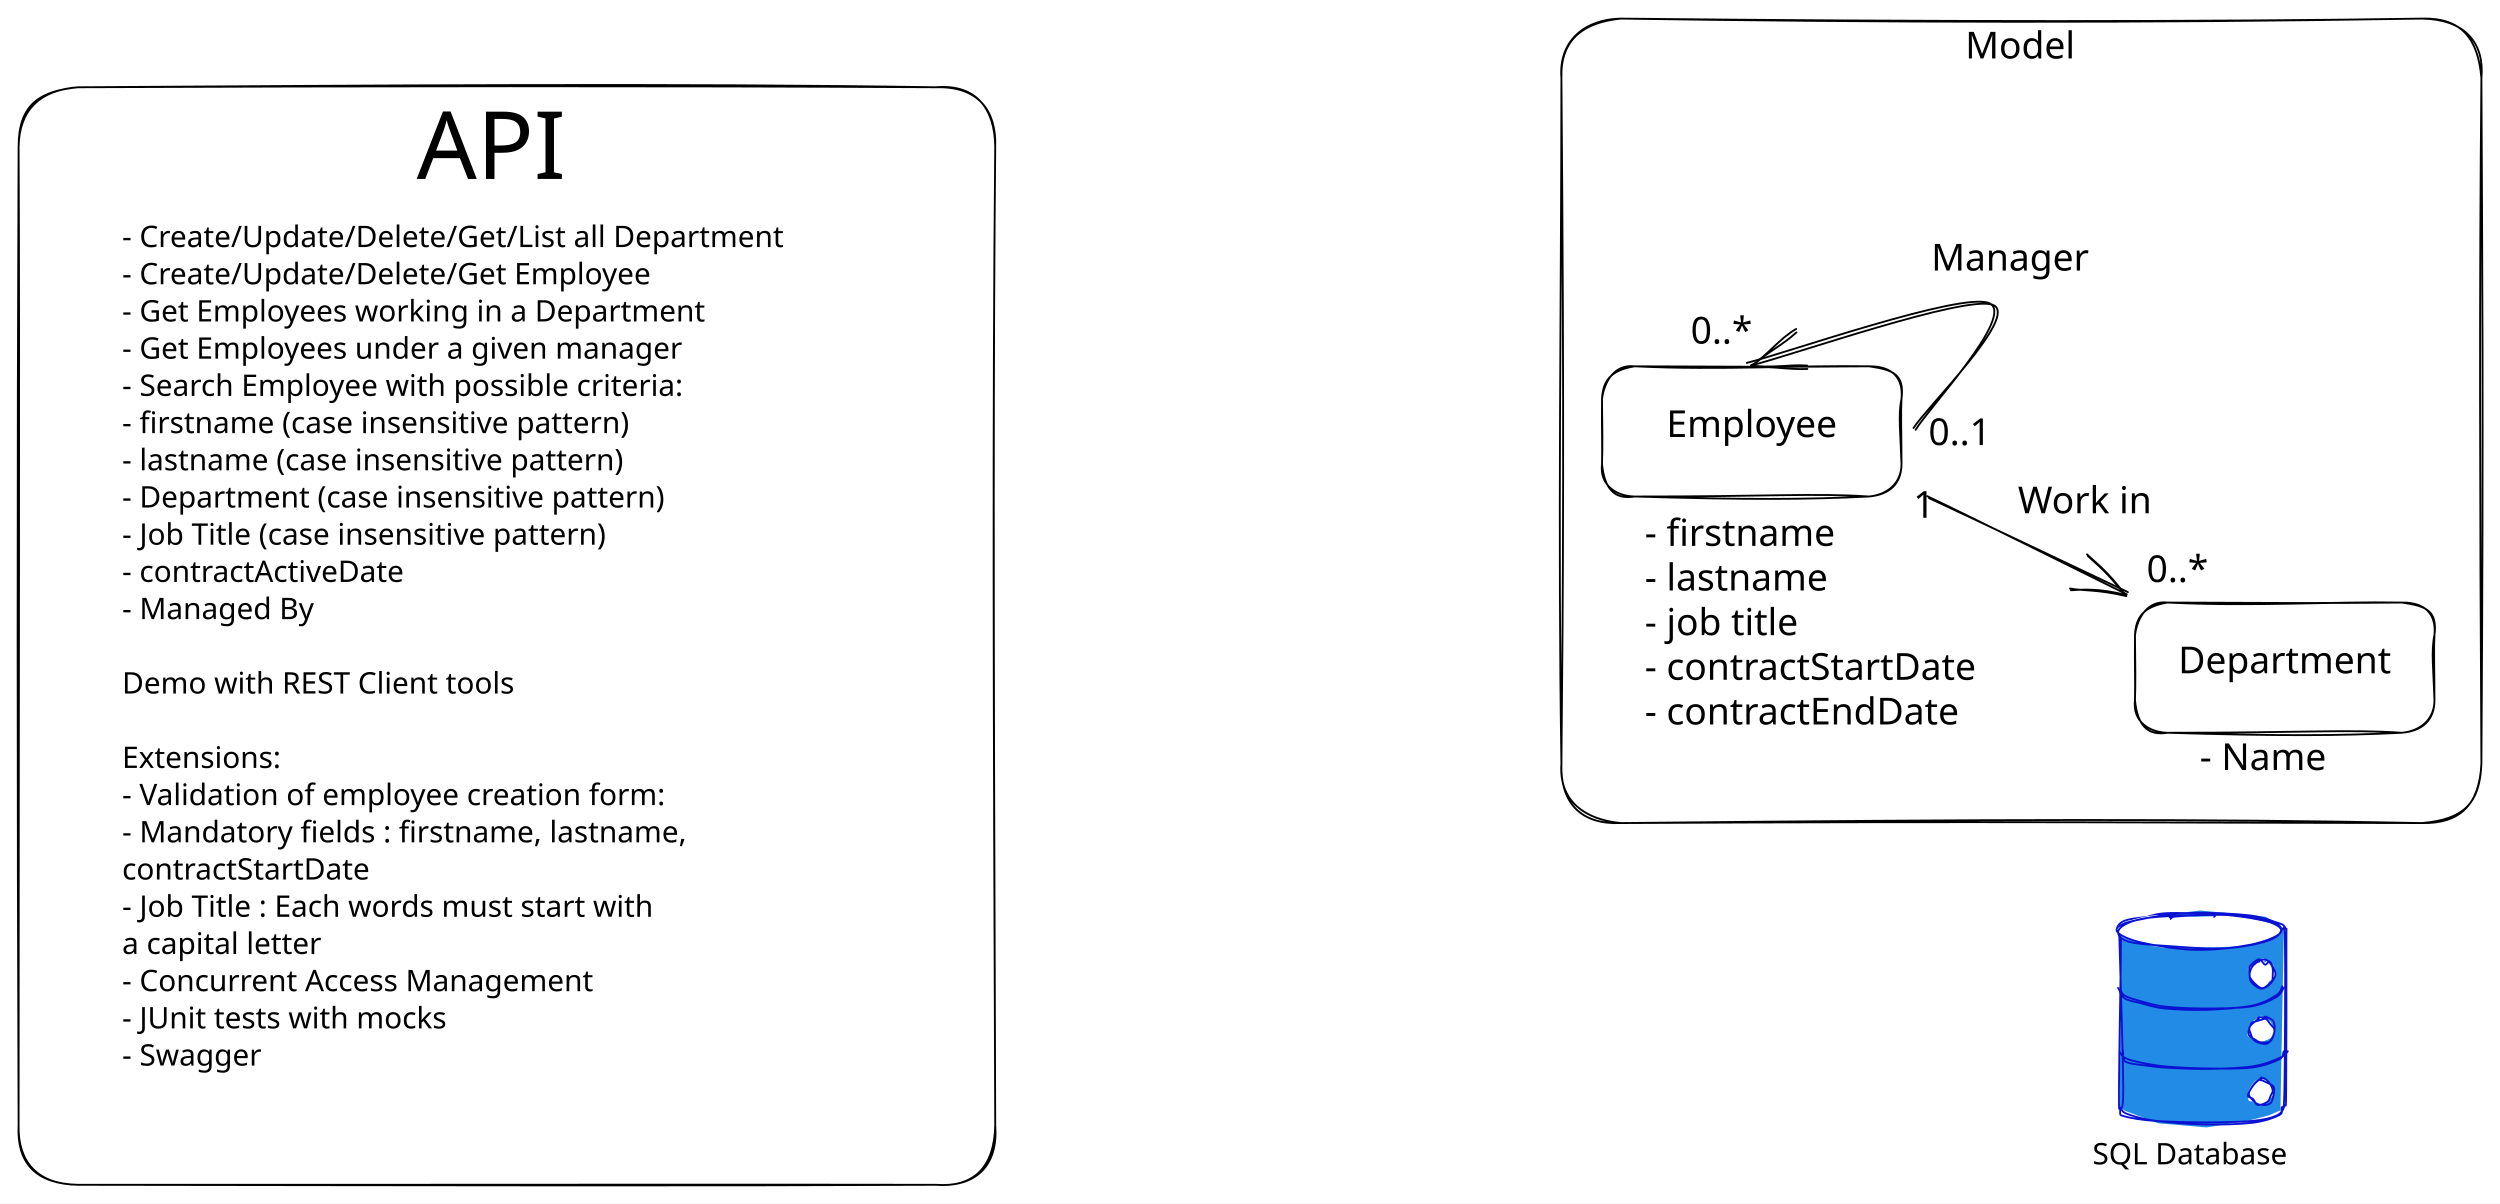
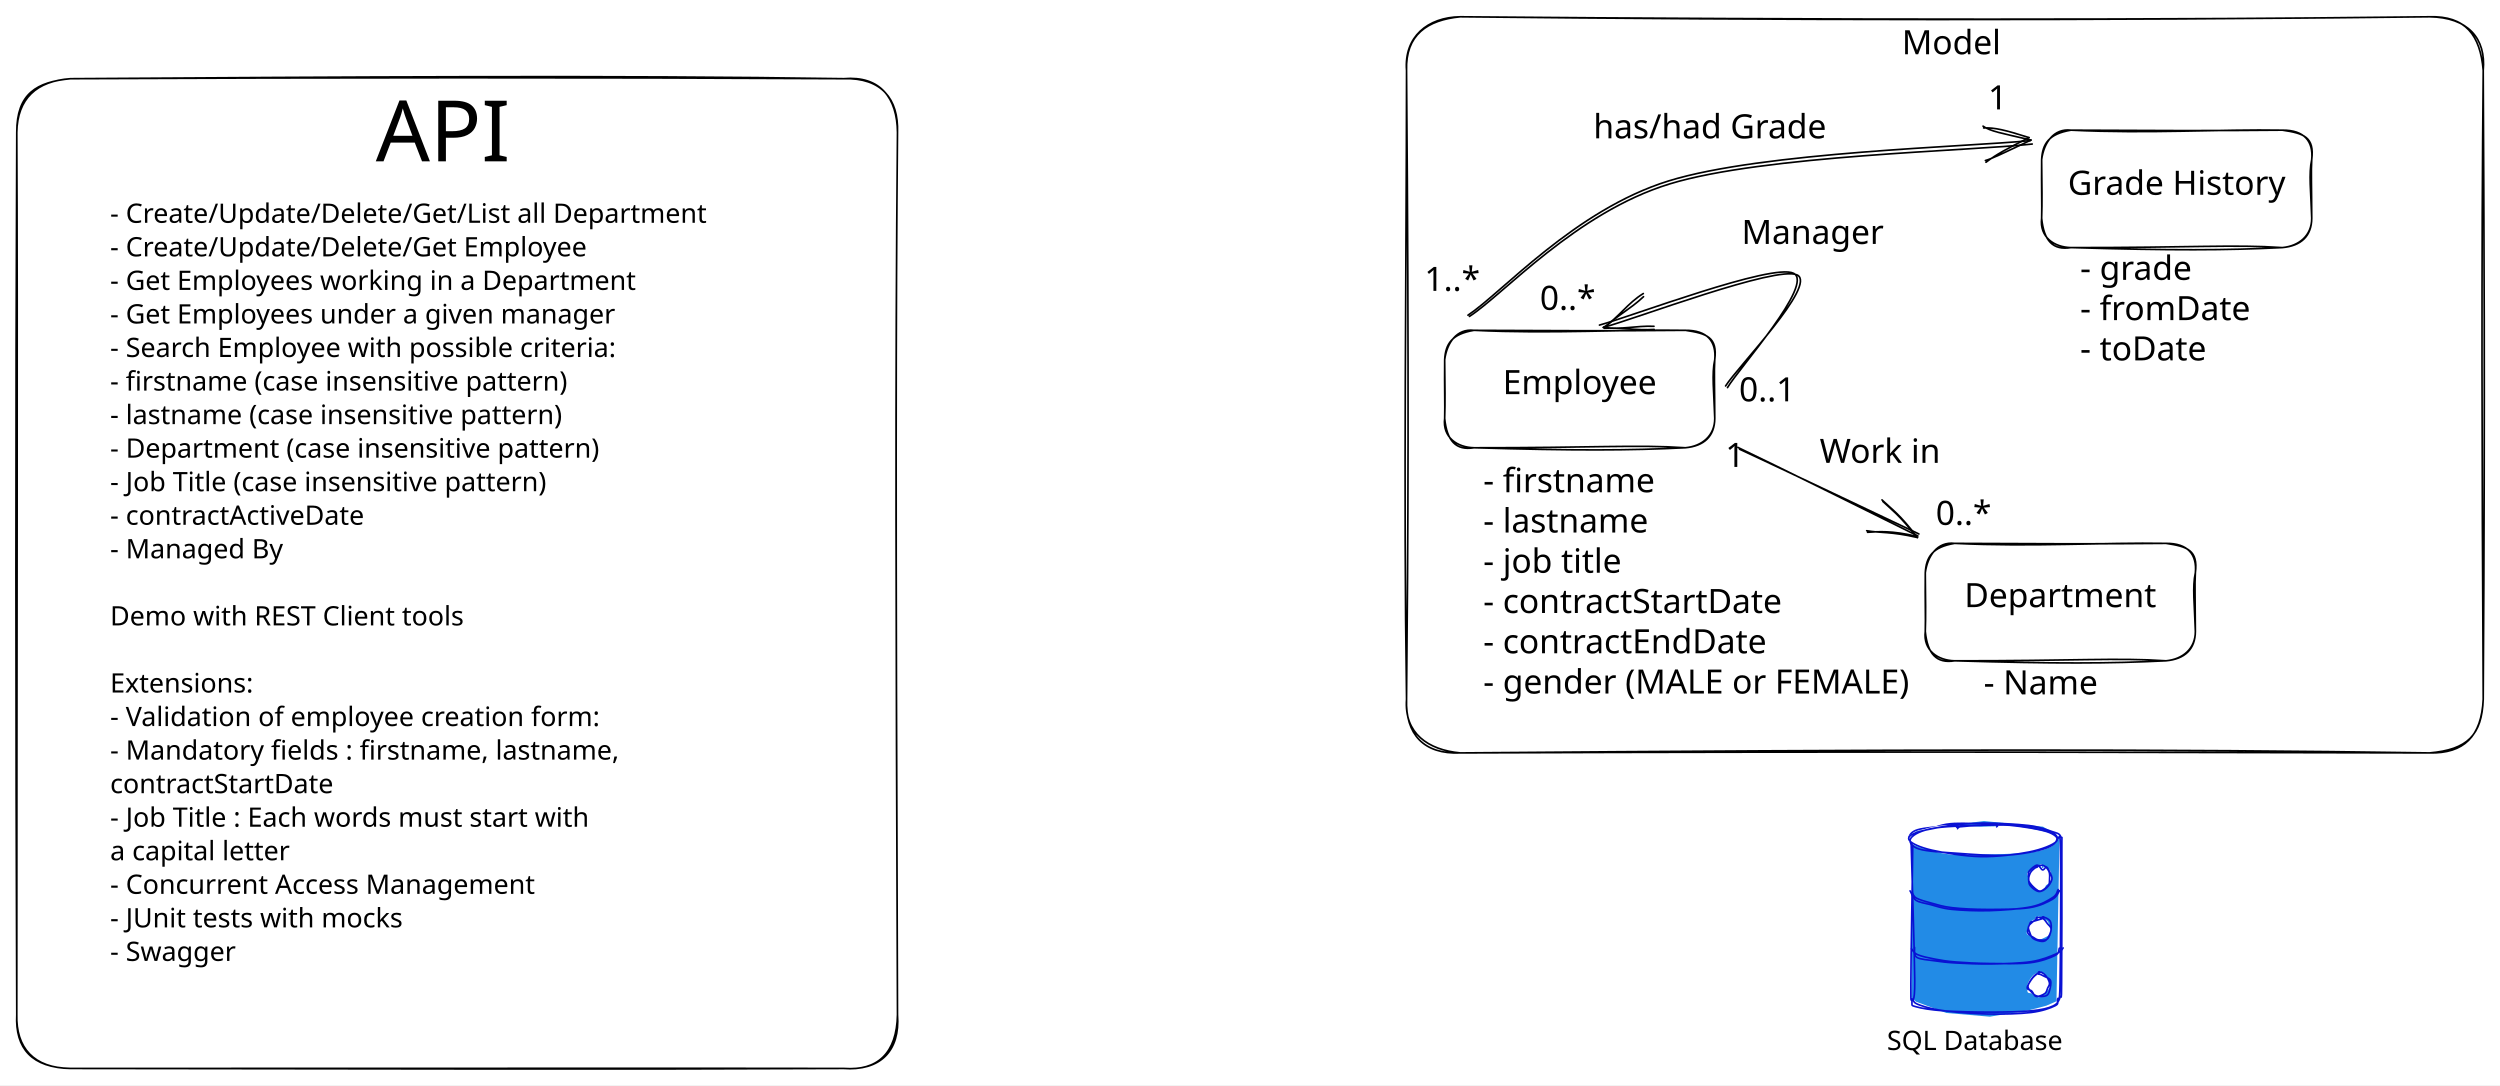
- <svg xmlns="http://www.w3.org/2000/svg" version="1.1" viewBox="0 0 1343.909 646.909" width="1343.909" height="646.909">
+ <svg xmlns="http://www.w3.org/2000/svg" version="1.1" viewBox="0 0 1490.273 646.909" width="1490.273" height="646.909">
  <defs>
    <style class="style-fonts">
      @font-face {
        font-family: "Virgil";
        src: url("https://excalidraw.com/Virgil.woff2");
      }
      @font-face {
        font-family: "Cascadia";
        src: url("https://excalidraw.com/Cascadia.woff2");
      }
    </style>
  </defs>
-   <rect x="0" y="0" width="1343.909" height="646.909" fill="#ffffff" />
+   <rect x="0" y="0" width="1490.273" height="646.909" fill="#ffffff" />
  <g stroke-linecap="round" transform="translate(861.1818 196.9091) rotate(0 80.5 35)">
    <path d="M17.5 0 M17.5 0 C64.1 2.29, 106.77 -0.68, 143.5 0 M17.5 0 C61.63 0.22, 104.13 0.42, 143.5 0 M143.5 0 C156.27 1.91, 162.72 4.02, 161 17.5 M143.5 0 C156.57 -0.13, 162.01 6.67, 161 17.5 M161 17.5 C159.12 25.79, 160.5 36.77, 161 52.5 M161 17.5 C160.55 24.48, 160.96 33.2, 161 52.5 M161 52.5 C160.96 63.1, 154.7 69.01, 143.5 70 M161 52.5 C161.02 62.65, 153.61 69.06, 143.5 70 M143.5 70 C114.85 68.05, 88.45 70.07, 17.5 70 M143.5 70 C110.23 71.64, 77.89 71.79, 17.5 70 M17.5 70 C6.65 71.81, 1.33 65.89, 0 52.5 M17.5 70 C7.58 69.81, -1.41 63.8, 0 52.5 M0 52.5 C0.24 43.98, -0.18 34.84, 0 17.5 M0 52.5 C0.35 43.34, 0.18 33.51, 0 17.5 M0 17.5 C1.33 7.61, 7.1 -1.22, 17.5 0 M0 17.5 C0.51 8.08, 4.23 2.21, 17.5 0" stroke="#000000" stroke-width="1" fill="none" />
  </g>
  <g transform="translate(899.8819 219.4091) rotate(0 41.79996 12)">
    <text x="41.8" y="0" font-family="Virgil, Segoe UI Emoji" font-size="20px" fill="#000000" text-anchor="middle" style="white-space: pre;" direction="ltr" dominant-baseline="text-before-edge">Employee</text>
  </g>
  <g stroke-linecap="round" transform="translate(1147.682 323.9091) rotate(0 80.5 35)">
    <path d="M17.5 0 M17.5 0 C64.1 2.29, 106.77 -0.68, 143.5 0 M17.5 0 C61.63 0.22, 104.13 0.42, 143.5 0 M143.5 0 C156.27 1.91, 162.72 4.02, 161 17.5 M143.5 0 C156.57 -0.13, 162.01 6.67, 161 17.5 M161 17.5 C159.12 25.79, 160.5 36.77, 161 52.5 M161 17.5 C160.55 24.48, 160.96 33.2, 161 52.5 M161 52.5 C160.96 63.1, 154.7 69.01, 143.5 70 M161 52.5 C161.02 62.65, 153.61 69.06, 143.5 70 M143.5 70 C114.85 68.05, 88.45 70.07, 17.5 70 M143.5 70 C110.23 71.64, 77.89 71.79, 17.5 70 M17.5 70 C6.65 71.81, 1.33 65.89, 0 52.5 M17.5 70 C7.58 69.81, -1.41 63.8, 0 52.5 M0 52.5 C0.24 43.98, -0.18 34.84, 0 17.5 M0 52.5 C0.35 43.34, 0.18 33.51, 0 17.5 M0 17.5 C1.33 7.61, 7.1 -1.22, 17.5 0 M0 17.5 C0.51 8.08, 4.23 2.21, 17.5 0" stroke="#000000" stroke-width="1" fill="none" />
  </g>
  <g transform="translate(1171.242 346.4091) rotate(0 56.93995 12)">
    <text x="56.94" y="0" font-family="Virgil, Segoe UI Emoji" font-size="20px" fill="#000000" text-anchor="middle" style="white-space: pre;" direction="ltr" dominant-baseline="text-before-edge">Department</text>
  </g>
  <g stroke-linecap="round">
-     <g transform="translate(1029.182 230.9091) rotate(0 -22.71528 -34.29746)">
-       <path d="M0.6 0.14 C7.23 -11.17, 55.09 -62.02, 39.96 -68.01 C24.83 -74, -68.79 -41.18, -90.19 -35.82 M-0.54 -0.83 C6.44 -12.01, 56.69 -61.4, 42.13 -67 C27.56 -72.6, -66.25 -39.79, -87.92 -34.41" stroke="#000000" stroke-width="1" fill="none" />
+     <g transform="translate(1029.182 230.9091) rotate(0 -15.81847 -34.33182)">
+       <path d="M0.6 0.14 C7.23 -11.17, 52.68 -61.8, 39.96 -68.01 C27.24 -74.22, -56.74 -42.25, -75.73 -37.12 M-0.54 -0.83 C6.44 -12.01, 54.28 -61.19, 42.13 -67 C29.97 -72.82, -54.2 -40.87, -73.46 -35.71" stroke="#000000" stroke-width="1" fill="none" />
    </g>
-     <g transform="translate(1029.182 230.9091) rotate(0 -22.71528 -34.29746)">
-       <path d="M-63.63 -54.08 C-73.12 -48.58, -78.69 -40.07, -87.76 -34.46 M-63.5 -52.2 C-71.37 -44.99, -81.31 -40.29, -87.21 -33.94" stroke="#000000" stroke-width="1" fill="none" />
+     <g transform="translate(1029.182 230.9091) rotate(0 -15.81847 -34.33182)">
+       <path d="M-49.59 -55.92 C-58.95 -50.25, -64.39 -41.57, -73.3 -35.76 M-49.46 -54.05 C-57.18 -46.64, -66.98 -41.76, -72.75 -35.23" stroke="#000000" stroke-width="1" fill="none" />
    </g>
-     <g transform="translate(1029.182 230.9091) rotate(0 -22.71528 -34.29746)">
-       <path d="M-57.73 -34.42 C-69.05 -35.06, -76.48 -32.72, -87.76 -34.46 M-57.6 -32.55 C-67.54 -32.09, -79.53 -34.22, -87.21 -33.94" stroke="#000000" stroke-width="1" fill="none" />
+     <g transform="translate(1029.182 230.9091) rotate(0 -15.81847 -34.33182)">
+       <path d="M-43.24 -36.4 C-54.57 -36.83, -62 -34.27, -73.3 -35.76 M-43.11 -34.53 C-53.06 -33.84, -65.06 -35.72, -72.75 -35.23" stroke="#000000" stroke-width="1" fill="none" />
    </g>
  </g>
  <mask />
  <g transform="translate(1038.182 129.9091) rotate(0 40.44997 12)">
    <text x="0" y="0" font-family="Virgil, Segoe UI Emoji" font-size="20px" fill="#000000" text-anchor="start" style="white-space: pre;" direction="ltr" dominant-baseline="text-before-edge">Manager</text>
  </g>
  <g stroke-linecap="round">
    <g transform="translate(1036.182 267.9091) rotate(0 53.71761 25.18692)">
      <path d="M0.79 -0.12 C18.84 8.22, 89.98 41.93, 107.69 50.39 M-0.25 -1.23 C17.75 7.23, 89.34 42.77, 107.1 51.6" stroke="#000000" stroke-width="1" fill="none" />
    </g>
    <g transform="translate(1036.182 267.9091) rotate(0 53.71761 25.18692)">
      <path d="M77.09 49.4 C83.73 48.95, 91.62 48.35, 105.85 51.7 M76.57 48.46 C84.2 49.84, 91.21 48.88, 106.82 52.52" stroke="#000000" stroke-width="1" fill="none" />
    </g>
    <g transform="translate(1036.182 267.9091) rotate(0 53.71761 25.18692)">
      <path d="M86.21 31.02 C90.63 35.23, 96.24 39.22, 105.85 51.7 M85.69 30.08 C91.34 35.52, 96.35 38.59, 106.82 52.52" stroke="#000000" stroke-width="1" fill="none" />
    </g>
  </g>
  <mask />
  <g transform="translate(1084.732 260.4091) rotate(0 39.02998 12)">
    <text x="0" y="0" font-family="Virgil, Segoe UI Emoji" font-size="20px" fill="#000000" text-anchor="start" style="white-space: pre;" direction="ltr" dominant-baseline="text-before-edge">Work in </text>
  </g>
-   <g transform="translate(884.1818 277.9091) rotate(0 105.5699 60)">
+   <g transform="translate(884.1818 277.9091) rotate(0 138.4699 84)">
    <text x="0" y="0" font-family="Virgil, Segoe UI Emoji" font-size="20px" fill="#000000" text-anchor="start" style="white-space: pre;" direction="ltr" dominant-baseline="text-before-edge">- firstname</text>
    <text x="0" y="24" font-family="Virgil, Segoe UI Emoji" font-size="20px" fill="#000000" text-anchor="start" style="white-space: pre;" direction="ltr" dominant-baseline="text-before-edge">- lastname</text>
    <text x="0" y="48" font-family="Virgil, Segoe UI Emoji" font-size="20px" fill="#000000" text-anchor="start" style="white-space: pre;" direction="ltr" dominant-baseline="text-before-edge">- job title</text>
    <text x="0" y="72" font-family="Virgil, Segoe UI Emoji" font-size="20px" fill="#000000" text-anchor="start" style="white-space: pre;" direction="ltr" dominant-baseline="text-before-edge">- contractStartDate</text>
    <text x="0" y="96" font-family="Virgil, Segoe UI Emoji" font-size="20px" fill="#000000" text-anchor="start" style="white-space: pre;" direction="ltr" dominant-baseline="text-before-edge">- contractEndDate</text>
+     <text x="0" y="120" font-family="Virgil, Segoe UI Emoji" font-size="20px" fill="#000000" text-anchor="start" style="white-space: pre;" direction="ltr" dominant-baseline="text-before-edge">- gender (MALE or FEMALE)</text>
+     <text x="0" y="144" font-family="Virgil, Segoe UI Emoji" font-size="20px" fill="#000000" text-anchor="start" style="white-space: pre;" direction="ltr" dominant-baseline="text-before-edge" />
  </g>
  <g transform="translate(1182.502 398.4091) rotate(0 34.01997 12)">
    <text x="0" y="0" font-family="Virgil, Segoe UI Emoji" font-size="20px" fill="#000000" text-anchor="start" style="white-space: pre;" direction="ltr" dominant-baseline="text-before-edge">- Name</text>
  </g>
-   <g stroke-linecap="round" transform="translate(839.3636 10) rotate(0 247.2727 216.2273)">
-     <path d="M32 0 M32 0 C170.88 2.1, 311.31 2.49, 462.55 0 M32 0 C192.64 1.75, 352.7 1.76, 462.55 0 M462.55 0 C483.98 -0.64, 492.78 10.9, 494.55 32 M462.55 0 C485.48 0.33, 496.35 12.91, 494.55 32 M494.55 32 C493.45 144.18, 493.74 256.25, 494.55 400.45 M494.55 32 C494.92 120.35, 495.8 209.21, 494.55 400.45 M494.55 400.45 C493.51 422.73, 482.97 432.9, 462.55 432.45 M494.55 400.45 C493.79 421.86, 485.11 430.51, 462.55 432.45 M462.55 432.45 C344.96 432.36, 226.03 431.4, 32 432.45 M462.55 432.45 C346.48 430.11, 230.6 430.39, 32 432.45 M32 432.45 C10.28 433.42, -0.74 421.35, 0 400.45 M32 432.45 C12.94 430.69, -1.51 420.81, 0 400.45 M0 400.45 C-1.92 277.03, -0.08 153.2, 0 32 M0 400.45 C0.93 306.42, 1.51 212.77, 0 32 M0 32 C-1.61 11.96, 12.59 0.28, 32 0 M0 32 C-0.66 10.69, 12.45 1.95, 32 0" stroke="#000000" stroke-width="1" fill="none" />
+   <g stroke-linecap="round" transform="translate(838.4545 10) rotate(0 320.9091 219.4091)">
+     <path d="M32 0 M32 0 C218.81 2.05, 406.83 2.35, 609.82 0 M32 0 C247.37 1.89, 462.3 1.9, 609.82 0 M609.82 0 C631.25 -0.64, 640.05 10.9, 641.82 32 M609.82 0 C632.75 0.33, 643.62 12.91, 641.82 32 M641.82 32 C640.71 146.11, 641 260.12, 641.82 406.82 M641.82 32 C642.2 121.88, 643.06 212.26, 641.82 406.82 M641.82 406.82 C640.78 429.09, 630.25 439.27, 609.82 438.82 M641.82 406.82 C641.07 428.22, 632.38 436.88, 609.82 438.82 M609.82 438.82 C451.48 438.58, 292.1 437.84, 32 438.82 M609.82 438.82 C454.04 436.46, 298.4 436.68, 32 438.82 M32 438.82 C10.28 439.78, -0.74 427.71, 0 406.82 M32 438.82 C12.94 437.06, -1.51 427.18, 0 406.82 M0 406.82 C-1.9 281.25, -0.1 155.29, 0 32 M0 406.82 C0.93 311.17, 1.5 215.9, 0 32 M0 32 C-1.61 11.96, 12.59 0.28, 32 0 M0 32 C-0.66 10.69, 12.45 1.95, 32 0" stroke="#000000" stroke-width="1" fill="none" />
  </g>
-   <g transform="translate(1056.455 15.90909) rotate(0 26.98997 12)">
+   <g transform="translate(1133.727 16.81818) rotate(0 26.98997 12)">
    <text x="0" y="0" font-family="Virgil, Segoe UI Emoji" font-size="20px" fill="#000000" text-anchor="start" style="white-space: pre;" direction="ltr" dominant-baseline="text-before-edge">Model</text>
  </g>
  <g stroke-linecap="round" transform="translate(10 46.90909) rotate(0 262.5 295)">
    <path d="M32 0 M32 0 C194.32 -1.02, 358.36 -2.15, 493 0 M32 0 C187.14 -0.66, 341.95 -0.81, 493 0 M493 0 C514.71 -1.88, 524.76 11.41, 525 32 M493 0 C515.44 -0.69, 525.72 12.05, 525 32 M525 32 C523.61 177.75, 524.09 324.68, 525 558 M525 32 C524.02 142.35, 523.88 253.72, 525 558 M525 558 C526.71 579.76, 514.57 591.54, 493 590 M525 558 C524.59 580.97, 513.05 591.57, 493 590 M493 590 C363.21 590.59, 234.84 590.28, 32 590 M493 590 C383.2 589.77, 273.26 590.06, 32 590 M32 590 C9.17 589.54, -1.07 578.29, 0 558 M32 590 C10.06 589.83, -0.48 577.61, 0 558 M0 558 C-0.01 349.3, 0.61 140.83, 0 32 M0 558 C-0.66 381.3, -0.74 205, 0 32 M0 32 C-0.07 8.7, 11.97 1.97, 32 0 M0 32 C0.34 11.83, 11.83 1.4, 32 0" stroke="#000000" stroke-width="1" fill="none" />
  </g>
  <g transform="translate(224 56.90909) rotate(0 47.1179 30)">
    <text x="0" y="0" font-family="Virgil, Segoe UI Emoji" font-size="50.612px" fill="#000000" text-anchor="start" style="white-space: pre;" direction="ltr" dominant-baseline="text-before-edge">API</text>
  </g>
  <g transform="translate(65.63636 120.4091) rotate(0 198.6319 250)">
    <text x="0" y="0" font-family="Virgil, Segoe UI Emoji" font-size="16px" fill="#000000" text-anchor="start" style="white-space: pre;" direction="ltr" dominant-baseline="text-before-edge">- Create/Update/Delete/Get/List all Department</text>
    <text x="0" y="20" font-family="Virgil, Segoe UI Emoji" font-size="16px" fill="#000000" text-anchor="start" style="white-space: pre;" direction="ltr" dominant-baseline="text-before-edge">- Create/Update/Delete/Get Employee</text>
    <text x="0" y="40" font-family="Virgil, Segoe UI Emoji" font-size="16px" fill="#000000" text-anchor="start" style="white-space: pre;" direction="ltr" dominant-baseline="text-before-edge">- Get Employees working in a Department</text>
    <text x="0" y="60" font-family="Virgil, Segoe UI Emoji" font-size="16px" fill="#000000" text-anchor="start" style="white-space: pre;" direction="ltr" dominant-baseline="text-before-edge">- Get Employees under a given manager</text>
    <text x="0" y="80" font-family="Virgil, Segoe UI Emoji" font-size="16px" fill="#000000" text-anchor="start" style="white-space: pre;" direction="ltr" dominant-baseline="text-before-edge">- Search Employee with possible criteria:</text>
    <text x="0" y="100" font-family="Virgil, Segoe UI Emoji" font-size="16px" fill="#000000" text-anchor="start" style="white-space: pre;" direction="ltr" dominant-baseline="text-before-edge">    - firstname (case insensitive pattern)</text>
    <text x="0" y="120" font-family="Virgil, Segoe UI Emoji" font-size="16px" fill="#000000" text-anchor="start" style="white-space: pre;" direction="ltr" dominant-baseline="text-before-edge">    - lastname (case insensitive pattern)</text>
    <text x="0" y="140" font-family="Virgil, Segoe UI Emoji" font-size="16px" fill="#000000" text-anchor="start" style="white-space: pre;" direction="ltr" dominant-baseline="text-before-edge">    - Department (case insensitive pattern)</text>
    <text x="0" y="160" font-family="Virgil, Segoe UI Emoji" font-size="16px" fill="#000000" text-anchor="start" style="white-space: pre;" direction="ltr" dominant-baseline="text-before-edge">    - Job Title (case insensitive pattern)</text>
    <text x="0" y="180" font-family="Virgil, Segoe UI Emoji" font-size="16px" fill="#000000" text-anchor="start" style="white-space: pre;" direction="ltr" dominant-baseline="text-before-edge">    - contractActiveDate</text>
    <text x="0" y="200" font-family="Virgil, Segoe UI Emoji" font-size="16px" fill="#000000" text-anchor="start" style="white-space: pre;" direction="ltr" dominant-baseline="text-before-edge">    - Managed By</text>
    <text x="0" y="220" font-family="Virgil, Segoe UI Emoji" font-size="16px" fill="#000000" text-anchor="start" style="white-space: pre;" direction="ltr" dominant-baseline="text-before-edge" />
    <text x="0" y="240" font-family="Virgil, Segoe UI Emoji" font-size="16px" fill="#000000" text-anchor="start" style="white-space: pre;" direction="ltr" dominant-baseline="text-before-edge">Demo with REST Client tools</text>
    <text x="0" y="260" font-family="Virgil, Segoe UI Emoji" font-size="16px" fill="#000000" text-anchor="start" style="white-space: pre;" direction="ltr" dominant-baseline="text-before-edge" />
    <text x="0" y="280" font-family="Virgil, Segoe UI Emoji" font-size="16px" fill="#000000" text-anchor="start" style="white-space: pre;" direction="ltr" dominant-baseline="text-before-edge">Extensions:</text>
    <text x="0" y="300" font-family="Virgil, Segoe UI Emoji" font-size="16px" fill="#000000" text-anchor="start" style="white-space: pre;" direction="ltr" dominant-baseline="text-before-edge">- Validation of employee creation form:</text>
    <text x="0" y="320" font-family="Virgil, Segoe UI Emoji" font-size="16px" fill="#000000" text-anchor="start" style="white-space: pre;" direction="ltr" dominant-baseline="text-before-edge">   - Mandatory fields : firstname, lastname,</text>
    <text x="0" y="340" font-family="Virgil, Segoe UI Emoji" font-size="16px" fill="#000000" text-anchor="start" style="white-space: pre;" direction="ltr" dominant-baseline="text-before-edge">contractStartDate</text>
    <text x="0" y="360" font-family="Virgil, Segoe UI Emoji" font-size="16px" fill="#000000" text-anchor="start" style="white-space: pre;" direction="ltr" dominant-baseline="text-before-edge">   - Job Title : Each words must start with </text>
    <text x="0" y="380" font-family="Virgil, Segoe UI Emoji" font-size="16px" fill="#000000" text-anchor="start" style="white-space: pre;" direction="ltr" dominant-baseline="text-before-edge">a capital letter</text>
    <text x="0" y="400" font-family="Virgil, Segoe UI Emoji" font-size="16px" fill="#000000" text-anchor="start" style="white-space: pre;" direction="ltr" dominant-baseline="text-before-edge">- Concurrent Access Management</text>
    <text x="0" y="420" font-family="Virgil, Segoe UI Emoji" font-size="16px" fill="#000000" text-anchor="start" style="white-space: pre;" direction="ltr" dominant-baseline="text-before-edge">- JUnit tests with mocks</text>
    <text x="0" y="440" font-family="Virgil, Segoe UI Emoji" font-size="16px" fill="#000000" text-anchor="start" style="white-space: pre;" direction="ltr" dominant-baseline="text-before-edge">- Swagger</text>
    <text x="0" y="460" font-family="Virgil, Segoe UI Emoji" font-size="16px" fill="#000000" text-anchor="start" style="white-space: pre;" direction="ltr" dominant-baseline="text-before-edge">   </text>
    <text x="0" y="480" font-family="Virgil, Segoe UI Emoji" font-size="16px" fill="#000000" text-anchor="start" style="white-space: pre;" direction="ltr" dominant-baseline="text-before-edge" />
  </g>
  <g transform="translate(1028.515 262.8182) rotate(0 2.709999 12)">
    <text x="0" y="0" font-family="Virgil, Segoe UI Emoji" font-size="20px" fill="#000000" text-anchor="start" style="white-space: pre;" direction="ltr" dominant-baseline="text-before-edge">1</text>
  </g>
  <g transform="translate(1153.926 297.3636) rotate(0 17.51999 12)">
    <text x="0" y="0" font-family="Virgil, Segoe UI Emoji" font-size="20px" fill="#000000" text-anchor="start" style="white-space: pre;" direction="ltr" dominant-baseline="text-before-edge">0..*</text>
  </g>
  <g transform="translate(1036.654 223.7273) rotate(0 15.06999 12)">
    <text x="0" y="0" font-family="Virgil, Segoe UI Emoji" font-size="20px" fill="#000000" text-anchor="start" style="white-space: pre;" direction="ltr" dominant-baseline="text-before-edge">0..1</text>
  </g>
-   <g transform="translate(908.8391 169.1818) rotate(0 17.51999 12)">
+   <g transform="translate(917.93 169.1818) rotate(0 17.51999 12)">
    <text x="0" y="0" font-family="Virgil, Segoe UI Emoji" font-size="20px" fill="#000000" text-anchor="start" style="white-space: pre;" direction="ltr" dominant-baseline="text-before-edge">0..*</text>
  </g>
  <g stroke-linecap="round">
    <g transform="translate(1139.502 499.9089) rotate(0 44.07603 47.68201)" fill-rule="evenodd">
      <path d="M0.88 -0.71 L-0.12 94.66 L2.62 97.18 L20.72 103.94 L46.66 106.15 L70.67 102.13 L80.4 99.57 L86.38 96.96 L88.25 -2.65 L86.07 1.6 L86.24 -2.54 L78.33 -7.12 L43.19 -10.47 L12.4 -6.77 L2.45 -4.18 L-0.35 1.23" stroke="none" stroke-width="0" fill="#228be6" fill-rule="evenodd" />
      <path d="M0.74 0.83 C0.68 15.31, -0.42 70.59, -0.43 86.43 C-0.45 102.26, -0.36 93.68, 0.64 95.85 C1.65 98.02, 2.32 98.32, 5.6 99.47 C8.87 100.62, 13.59 101.89, 20.3 102.74 C27.01 103.59, 37.36 104.42, 45.87 104.57 C54.37 104.72, 64.71 104.47, 71.33 103.65 C77.95 102.82, 82.95 100.97, 85.57 99.63 C88.19 98.28, 86.57 97.77, 87.06 95.59 C87.54 93.41, 88.21 101.21, 88.5 86.56 C88.8 71.92, 89.07 22.22, 88.82 7.7 C88.56 -6.82, 88 1.36, 87 -0.56 C86 -2.49, 85.62 -2.69, 82.81 -3.84 C80.01 -4.98, 76.94 -6.6, 70.18 -7.43 C63.42 -8.27, 50.52 -8.64, 42.27 -8.82 C34.02 -9.01, 26.99 -9.55, 20.7 -8.56 C14.4 -7.56, 7.99 -4.13, 4.51 -2.84 C1.04 -1.56, 0.67 -1.49, -0.14 -0.84 C-0.94 -0.2, -0.17 0.78, -0.32 1.01 M-0.33 0.22 C0.01 14.37, 1.81 68.35, 1.9 84.5 C1.99 100.66, 0.07 94.54, 0.21 97.17 C0.35 99.79, -0.37 99.34, 2.74 100.25 C5.84 101.17, 11.5 102.11, 18.82 102.64 C26.15 103.17, 37.93 103.42, 46.69 103.42 C55.45 103.42, 65.11 103.25, 71.39 102.64 C77.66 102.03, 81.46 101.12, 84.33 99.75 C87.2 98.38, 87.75 96.77, 88.6 94.44 C89.45 92.1, 89.28 99.99, 89.45 85.74 C89.61 71.49, 89.66 23.42, 89.59 8.94 C89.51 -5.53, 90 1.1, 89 -1.1 C87.99 -3.31, 86.79 -3.16, 83.56 -4.28 C80.34 -5.4, 76.49 -7.02, 69.63 -7.85 C62.76 -8.67, 50.37 -9.28, 42.37 -9.25 C34.37 -9.22, 28.07 -8.33, 21.61 -7.68 C15.16 -7.02, 7.5 -6.44, 3.65 -5.31 C-0.2 -4.18, -1.16 -2.08, -1.47 -0.89 C-1.78 0.29, 1.72 1.8, 1.79 1.79" stroke="#0a11d3" stroke-width="1" fill="none" />
    </g>
  </g>
  <mask />
  <g stroke-linecap="round">
    <g transform="translate(1140.189 565.199) rotate(0 44.46533 4.486408)">
      <path d="M-0.72 0.38 C-0.35 0.89, 0.6 2.87, 2.96 3.9 C5.31 4.94, 9.62 5.85, 13.41 6.57 C17.2 7.29, 20.35 7.81, 25.7 8.24 C31.05 8.67, 38.14 9.06, 45.51 9.14 C52.88 9.22, 63.35 9.53, 69.91 8.73 C76.47 7.94, 81.94 5.83, 84.87 4.37 C87.8 2.92, 86.84 0.91, 87.46 -0.01 M1.1 -0.47 C1.3 0.17, 0.32 4.1, 2.34 5.44 C4.36 6.78, 9.27 7, 13.2 7.57 C17.13 8.14, 20.28 8.55, 25.93 8.86 C31.59 9.16, 39.65 9.55, 47.11 9.42 C54.58 9.28, 64.37 9.02, 70.73 8.03 C77.1 7.04, 82.14 4.85, 85.29 3.49 C88.45 2.13, 89.35 0.33, 89.65 -0.12" stroke="#0a11d3" stroke-width="1" fill="none" />
    </g>
  </g>
  <mask />
  <g stroke-linecap="round">
    <g transform="translate(1139.095 532.1249) rotate(0 44.07146 4.472873)">
      <path d="M0.63 0 C1.31 0.49, 1.43 2.25, 3.38 3.29 C5.33 4.34, 8.81 5.31, 12.34 6.25 C15.88 7.2, 19.07 8.33, 24.6 8.96 C30.12 9.58, 37.83 9.99, 45.5 9.99 C53.17 10, 64.13 9.98, 70.62 8.97 C77.11 7.96, 81.44 5.61, 84.45 3.93 C87.45 2.24, 87.85 -0.5, 88.64 -1.15 M-0.5 -1.05 C0.18 -0.44, 0.97 3.15, 2.99 4.51 C5 5.87, 8.03 6.18, 11.57 7.09 C15.12 7.99, 18.33 9.34, 24.26 9.95 C30.18 10.56, 39.18 10.98, 47.1 10.73 C55.03 10.47, 65.55 9.71, 71.81 8.39 C78.06 7.08, 81.98 4.52, 84.65 2.81 C87.31 1.1, 87.24 -1.21, 87.79 -1.86" stroke="#0a11d3" stroke-width="1" fill="none" />
    </g>
  </g>
  <mask />
  <g stroke-linecap="round" transform="translate(1137.975 491.8842) rotate(0 43.82537 8.863352)">
    <path d="M48.61 -0.6 C57.6 -0.63, 68.94 1.28, 75.54 2.62 C82.14 3.96, 87.53 5.38, 88.2 7.42 C88.86 9.47, 85.36 13.34, 79.53 14.89 C73.71 16.43, 62.44 16.27, 53.25 16.69 C44.06 17.12, 32.71 18.33, 24.37 17.45 C16.04 16.57, 7.06 13.43, 3.24 11.42 C-0.59 9.42, -1.5 7.02, 1.41 5.43 C4.32 3.84, 12.08 2.68, 20.7 1.89 C29.31 1.1, 47.3 0.79, 53.1 0.66 C58.91 0.54, 55.64 1.23, 55.54 1.14 M53.08 -0.57 C62.03 -0.23, 71.94 2.07, 77.58 3.91 C83.22 5.74, 87.2 8.48, 86.9 10.44 C86.6 12.41, 82.14 14.52, 75.78 15.68 C69.43 16.83, 57.93 17.26, 48.77 17.39 C39.6 17.52, 28.75 17.58, 20.79 16.47 C12.82 15.36, 3.73 12.75, 0.97 10.72 C-1.79 8.7, 0.77 6.12, 4.24 4.34 C7.71 2.55, 13.94 0.51, 21.79 0.01 C29.63 -0.48, 46.07 1.51, 51.3 1.36 C56.53 1.21, 52.94 -1.09, 53.17 -0.9" stroke="none" stroke-width="0" fill="#fff" />
    <path d="M43.37 -0.94 C52.51 -0.96, 64.94 0.44, 72.32 1.69 C79.7 2.94, 86.01 4.59, 87.67 6.56 C89.33 8.54, 87.15 11.64, 82.28 13.52 C77.42 15.41, 67.29 17.34, 58.5 17.89 C49.7 18.43, 38.28 17.43, 29.5 16.81 C20.72 16.19, 10.54 15.7, 5.83 14.17 C1.12 12.64, -0.32 9.69, 1.23 7.62 C2.77 5.55, 7.21 3.04, 15.09 1.75 C22.98 0.45, 42.33 -0.01, 48.52 -0.14 C54.71 -0.26, 52.23 0.82, 52.24 0.99 M28.35 1.16 C36.78 0.17, 51.27 -0.39, 60.26 0.06 C69.25 0.52, 77.68 2.29, 82.28 3.89 C86.87 5.49, 89.61 7.67, 87.84 9.68 C86.07 11.7, 79.17 14.46, 71.65 15.97 C64.14 17.48, 52.41 18.94, 42.75 18.76 C33.09 18.58, 20.76 16.49, 13.68 14.89 C6.61 13.29, 1.71 10.97, 0.31 9.18 C-1.1 7.39, 0.34 5.75, 5.25 4.13 C10.16 2.51, 25.83 -0.2, 29.76 -0.54 C33.7 -0.87, 28.52 1.76, 28.85 2.1" stroke="#0a11d3" stroke-width="1" fill="none" />
  </g>
  <g stroke-linecap="round" transform="translate(1209.484 516.46) rotate(0 6.423029 6.970952)">
    <path d="M8.04 0.12 C9.49 0.4, 11.52 0.81, 12.41 2.21 C13.31 3.61, 13.79 7.01, 13.42 8.51 C13.06 10.02, 11.3 10.24, 10.25 11.26 C9.19 12.27, 8.43 14.55, 7.1 14.61 C5.77 14.67, 3.5 12.78, 2.27 11.62 C1.04 10.47, -0.18 8.92, -0.3 7.69 C-0.42 6.46, 0.81 5.38, 1.55 4.27 C2.28 3.16, 3.05 1.57, 4.1 1.03 C5.14 0.5, 6.89 1.24, 7.81 1.04 C8.73 0.84, 9.43 -0.03, 9.61 -0.15 M5.87 0.55 C6.97 0.82, 8.82 1.96, 9.83 2.99 C10.84 4.01, 11.82 5.51, 11.93 6.72 C12.04 7.93, 11.07 9.09, 10.5 10.24 C9.93 11.38, 9.77 13.2, 8.51 13.59 C7.25 13.97, 4.01 13.31, 2.93 12.57 C1.85 11.84, 2.68 10.48, 2.01 9.17 C1.34 7.85, -0.91 5.74, -1.08 4.68 C-1.25 3.61, -0.38 3.78, 0.99 2.79 C2.37 1.8, 6.1 -1.06, 7.17 -1.25 C8.23 -1.44, 7.69 1.48, 7.37 1.63" stroke="none" stroke-width="0" fill="#fff" />
    <path d="M4.08 0.39 C5.37 -0.29, 7.34 -0.96, 8.65 -0.51 C9.96 -0.06, 11.34 1.65, 11.94 3.09 C12.54 4.52, 12.33 6.72, 12.25 8.09 C12.18 9.47, 12.37 10.25, 11.49 11.36 C10.62 12.46, 8.31 14.44, 6.98 14.72 C5.65 15, 4.68 14.05, 3.5 13.03 C2.32 12.01, 0.38 10.1, -0.08 8.6 C-0.54 7.1, 0.18 5.26, 0.74 4.02 C1.3 2.79, 2.59 1.77, 3.3 1.18 C4 0.59, 4.95 0.51, 4.98 0.47 M9.7 0.07 C11.16 0.34, 11.63 1.95, 12.29 3.23 C12.95 4.52, 13.96 6.18, 13.66 7.78 C13.36 9.38, 11.81 11.63, 10.49 12.82 C9.17 14.02, 7.38 15.2, 5.73 14.95 C4.08 14.71, 1.6 12.71, 0.62 11.33 C-0.37 9.94, -0.09 8.04, -0.19 6.64 C-0.28 5.23, -0.77 4.14, 0.06 2.91 C0.89 1.68, 3.48 -0.61, 4.8 -0.75 C6.12 -0.89, 7.18 1.79, 7.98 2.06 C8.79 2.34, 9.37 1.2, 9.65 0.91" stroke="#0a11d3" stroke-width="1" fill="none" />
  </g>
  <g stroke-linecap="round" transform="translate(1209.484 547.0625) rotate(0 6.423029 6.970952)">
    <path d="M4.94 -0.57 C6.29 -0.96, 8.25 0.61, 9.34 1.17 C10.43 1.73, 10.85 1.49, 11.47 2.79 C12.09 4.09, 13.27 7.53, 13.05 8.97 C12.84 10.42, 11.37 10.77, 10.17 11.46 C8.97 12.14, 7.04 12.87, 5.85 13.07 C4.67 13.28, 4 13.44, 3.07 12.68 C2.14 11.93, 0.79 9.99, 0.28 8.54 C-0.23 7.09, -0.86 5.52, 0.01 3.97 C0.89 2.42, 4.53 0, 5.56 -0.76 C6.58 -1.52, 6.22 -0.91, 6.15 -0.6 M4.1 1.55 C5.31 1.18, 7.27 1.23, 8.39 1.62 C9.5 2, 10.11 2.65, 10.8 3.86 C11.49 5.08, 12.86 7.59, 12.52 8.91 C12.18 10.23, 9.7 11.17, 8.77 11.79 C7.84 12.41, 8.3 12.81, 6.95 12.64 C5.6 12.47, 2.02 11.44, 0.64 10.78 C-0.74 10.12, -1.52 10.19, -1.31 8.67 C-1.09 7.15, 0.75 2.81, 1.92 1.65 C3.1 0.49, 5.46 2.09, 5.76 1.71 C6.06 1.32, 3.73 -0.58, 3.71 -0.68" stroke="none" stroke-width="0" fill="#fff" />
    <path d="M4.26 0.05 C5.36 -0.57, 7.13 -0.12, 8.25 0.46 C9.37 1.04, 10.15 2.42, 10.98 3.51 C11.81 4.59, 13.25 5.44, 13.24 6.95 C13.23 8.46, 11.83 11.37, 10.92 12.57 C10.02 13.76, 9.19 14.15, 7.8 14.13 C6.4 14.11, 3.78 13.33, 2.56 12.44 C1.34 11.55, 0.93 10.07, 0.49 8.81 C0.05 7.54, -0.77 6.24, -0.07 4.84 C0.63 3.45, 4.04 1.22, 4.7 0.44 C5.36 -0.33, 3.8 0.21, 3.87 0.19 M7.96 -0.51 C9.31 -0.33, 11.7 0.55, 12.56 1.9 C13.43 3.24, 13.42 5.74, 13.14 7.55 C12.85 9.36, 12.09 11.81, 10.88 12.76 C9.66 13.71, 7.22 13.4, 5.86 13.24 C4.5 13.07, 3.8 12.49, 2.7 11.76 C1.59 11.02, -0.42 10.26, -0.76 8.84 C-1.1 7.42, 0.12 4.33, 0.66 3.22 C1.19 2.12, 1.14 2.69, 2.45 2.21 C3.77 1.74, 7.49 0.82, 8.53 0.36 C9.57 -0.1, 8.77 -0.48, 8.69 -0.57" stroke="#0a11d3" stroke-width="1" fill="none" />
  </g>
  <g stroke-linecap="round" transform="translate(1209.484 580.3233) rotate(0 6.423029 6.970952)">
    <path d="M6.48 0.74 C7.58 0.55, 8.45 -0.39, 9.53 0.46 C10.61 1.31, 12.55 4.42, 12.95 5.84 C13.35 7.26, 12.66 7.89, 11.95 8.98 C11.24 10.08, 9.73 11.56, 8.68 12.42 C7.63 13.28, 6.84 14.31, 5.62 14.15 C4.4 13.99, 2.45 12.65, 1.37 11.45 C0.28 10.25, -1.05 8.67, -0.88 6.95 C-0.7 5.23, 1.13 2.41, 2.41 1.12 C3.69 -0.17, 6.06 -0.67, 6.82 -0.77 C7.58 -0.88, 7.13 0.29, 6.98 0.47 M6.77 1.05 C7.95 0.96, 8.91 1.29, 9.91 2.3 C10.91 3.3, 12.74 5.71, 12.76 7.09 C12.78 8.47, 10.72 9.65, 10.03 10.56 C9.35 11.48, 9.99 12.36, 8.65 12.58 C7.3 12.81, 3.58 12.27, 1.97 11.92 C0.37 11.57, -0.82 11.91, -0.96 10.47 C-1.1 9.03, 0.27 4.62, 1.13 3.27 C1.98 1.93, 3.3 3.09, 4.19 2.39 C5.07 1.69, 5.77 -0.59, 6.44 -0.92 C7.1 -1.24, 8.09 0.18, 8.19 0.43" stroke="none" stroke-width="0" fill="#fff" />
    <path d="M5.67 0.38 C6.72 0.29, 7.85 1.01, 9.05 1.65 C10.25 2.28, 12.32 2.76, 12.86 4.18 C13.4 5.6, 12.71 8.67, 12.28 10.18 C11.84 11.69, 11.46 12.7, 10.25 13.25 C9.03 13.79, 6.38 13.8, 4.96 13.47 C3.54 13.14, 2.64 12.25, 1.72 11.27 C0.79 10.29, -0.67 9.06, -0.59 7.59 C-0.51 6.11, 1.2 3.73, 2.2 2.42 C3.2 1.11, 4.5 0.26, 5.41 -0.26 C6.33 -0.77, 7.49 -0.93, 7.68 -0.69 M6.3 -0.78 C7.61 -0.96, 8.93 0.07, 9.92 1.13 C10.91 2.2, 12.01 4.34, 12.21 5.6 C12.42 6.86, 11.59 7.63, 11.13 8.69 C10.66 9.74, 10.57 11.11, 9.43 11.94 C8.29 12.78, 5.58 13.93, 4.28 13.68 C2.98 13.43, 2.55 11.32, 1.66 10.45 C0.77 9.58, -1.14 9.74, -1.06 8.45 C-0.98 7.15, 0.95 4.22, 2.15 2.68 C3.35 1.14, 5.55 -0.2, 6.14 -0.78 C6.73 -1.36, 5.65 -0.96, 5.67 -0.8" stroke="#0a11d3" stroke-width="1" fill="none" />
  </g>
  <g transform="translate(1124.818 613.5) rotate(0 58.84798 10)">
    <text x="0" y="0" font-family="Virgil, Segoe UI Emoji" font-size="16px" fill="#000000" text-anchor="start" style="white-space: pre;" direction="ltr" dominant-baseline="text-before-edge">SQL Database</text>
  </g>
+   <g stroke-linecap="round" transform="translate(1217.045 77.59091) rotate(0 80.5 35)">
+     <path d="M17.5 0 M17.5 0 C64.1 2.29, 106.77 -0.68, 143.5 0 M17.5 0 C61.63 0.22, 104.13 0.42, 143.5 0 M143.5 0 C156.27 1.91, 162.72 4.02, 161 17.5 M143.5 0 C156.57 -0.13, 162.01 6.67, 161 17.5 M161 17.5 C159.12 25.79, 160.5 36.77, 161 52.5 M161 17.5 C160.55 24.48, 160.96 33.2, 161 52.5 M161 52.5 C160.96 63.1, 154.7 69.01, 143.5 70 M161 52.5 C161.02 62.65, 153.61 69.06, 143.5 70 M143.5 70 C114.85 68.05, 88.45 70.07, 17.5 70 M143.5 70 C110.23 71.64, 77.89 71.79, 17.5 70 M17.5 70 C6.65 71.81, 1.33 65.89, 0 52.5 M17.5 70 C7.58 69.81, -1.41 63.8, 0 52.5 M0 52.5 C0.24 43.98, -0.18 34.84, 0 17.5 M0 52.5 C0.35 43.34, 0.18 33.51, 0 17.5 M0 17.5 C1.33 7.61, 7.1 -1.22, 17.5 0 M0 17.5 C0.51 8.08, 4.23 2.21, 17.5 0" stroke="#000000" stroke-width="1" fill="none" />
+   </g>
+   <g transform="translate(1229.216 100.5909) rotate(0 68.32994 12)">
+     <text x="68.33" y="0" font-family="Virgil, Segoe UI Emoji" font-size="20px" fill="#000000" text-anchor="middle" style="white-space: pre;" direction="ltr" dominant-baseline="text-before-edge">Grade History</text>
+   </g>
+   <g transform="translate(1239.985 151.3182) rotate(0 55.72995 36)">
+     <text x="0" y="0" font-family="Virgil, Segoe UI Emoji" font-size="20px" fill="#000000" text-anchor="start" style="white-space: pre;" direction="ltr" dominant-baseline="text-before-edge">- grade</text>
+     <text x="0" y="24" font-family="Virgil, Segoe UI Emoji" font-size="20px" fill="#000000" text-anchor="start" style="white-space: pre;" direction="ltr" dominant-baseline="text-before-edge">- fromDate</text>
+     <text x="0" y="48" font-family="Virgil, Segoe UI Emoji" font-size="20px" fill="#000000" text-anchor="start" style="white-space: pre;" direction="ltr" dominant-baseline="text-before-edge">- toDate</text>
+   </g>
+   <g stroke-linecap="round">
+     <g transform="translate(874.8182 188.0455) rotate(0 168.4305 -51.83013)">
+       <path d="M1.12 0.58 C21.35 -12.42, 64.55 -61.28, 120.46 -78.4 C176.38 -95.53, 300.63 -98.05, 336.61 -102.18 M0.25 -0.16 C20.44 -13.46, 63.88 -62.82, 119.76 -80.16 C175.63 -97.51, 299.43 -100.54, 335.5 -104.24" stroke="#000000" stroke-width="1" fill="none" />
+     </g>
+     <g transform="translate(874.8182 188.0455) rotate(0 168.4305 -51.83013)">
+       <path d="M309.04 -91.31 C315.41 -96.15, 321.31 -99.24, 334.68 -106.03 M308.69 -92.37 C312.66 -93.45, 318.92 -96.5, 335.87 -104.57" stroke="#000000" stroke-width="1" fill="none" />
+     </g>
+     <g transform="translate(874.8182 188.0455) rotate(0 168.4305 -51.83013)">
+       <path d="M307.64 -111.78 C314.25 -112.06, 320.46 -110.56, 334.68 -106.03 M307.29 -112.85 C311.58 -109.78, 318.12 -108.69, 335.87 -104.57" stroke="#000000" stroke-width="1" fill="none" />
+     </g>
+   </g>
+   <mask />
+   <g transform="translate(949.8228 66.95455) rotate(0 74.35995 12)">
+     <text x="0" y="0" font-family="Virgil, Segoe UI Emoji" font-size="20px" fill="#000000" text-anchor="start" style="white-space: pre;" direction="ltr" dominant-baseline="text-before-edge">has/had Grade</text>
+   </g>
+   <g transform="translate(849.1164 157.8636) rotate(0 13.34999 12)">
+     <text x="0" y="0" font-family="Virgil, Segoe UI Emoji" font-size="20px" fill="#000000" text-anchor="start" style="white-space: pre;" direction="ltr" dominant-baseline="text-before-edge">1..*</text>
+   </g>
+   <g transform="translate(1185.105 49.68182) rotate(0 2.709999 12)">
+     <text x="0" y="0" font-family="Virgil, Segoe UI Emoji" font-size="20px" fill="#000000" text-anchor="start" style="white-space: pre;" direction="ltr" dominant-baseline="text-before-edge">1</text>
+   </g>
</svg>
